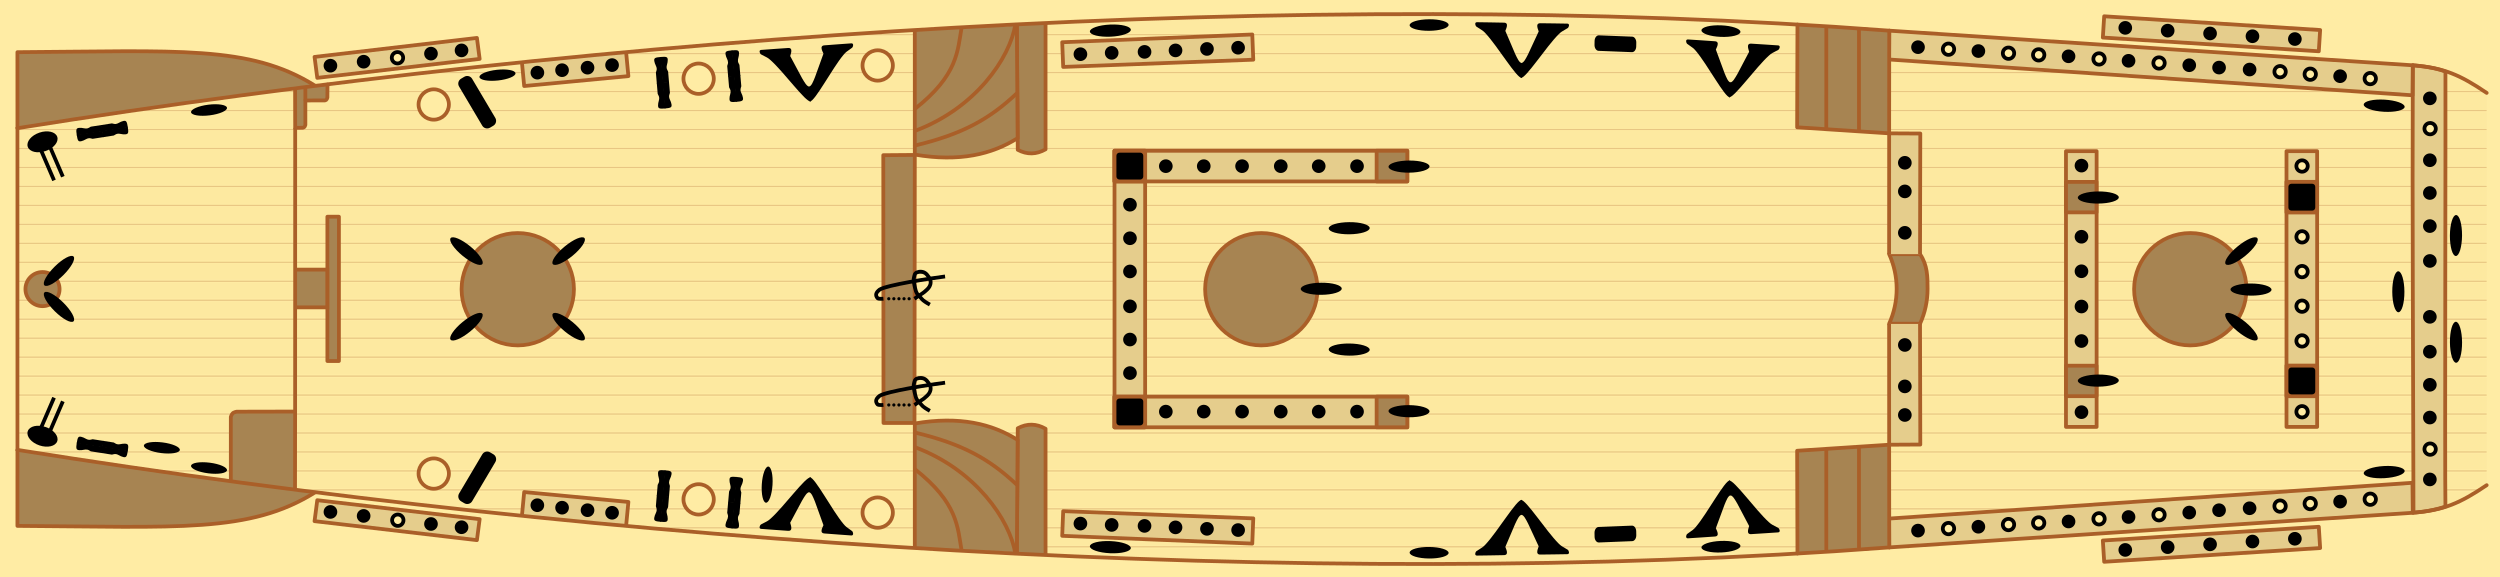
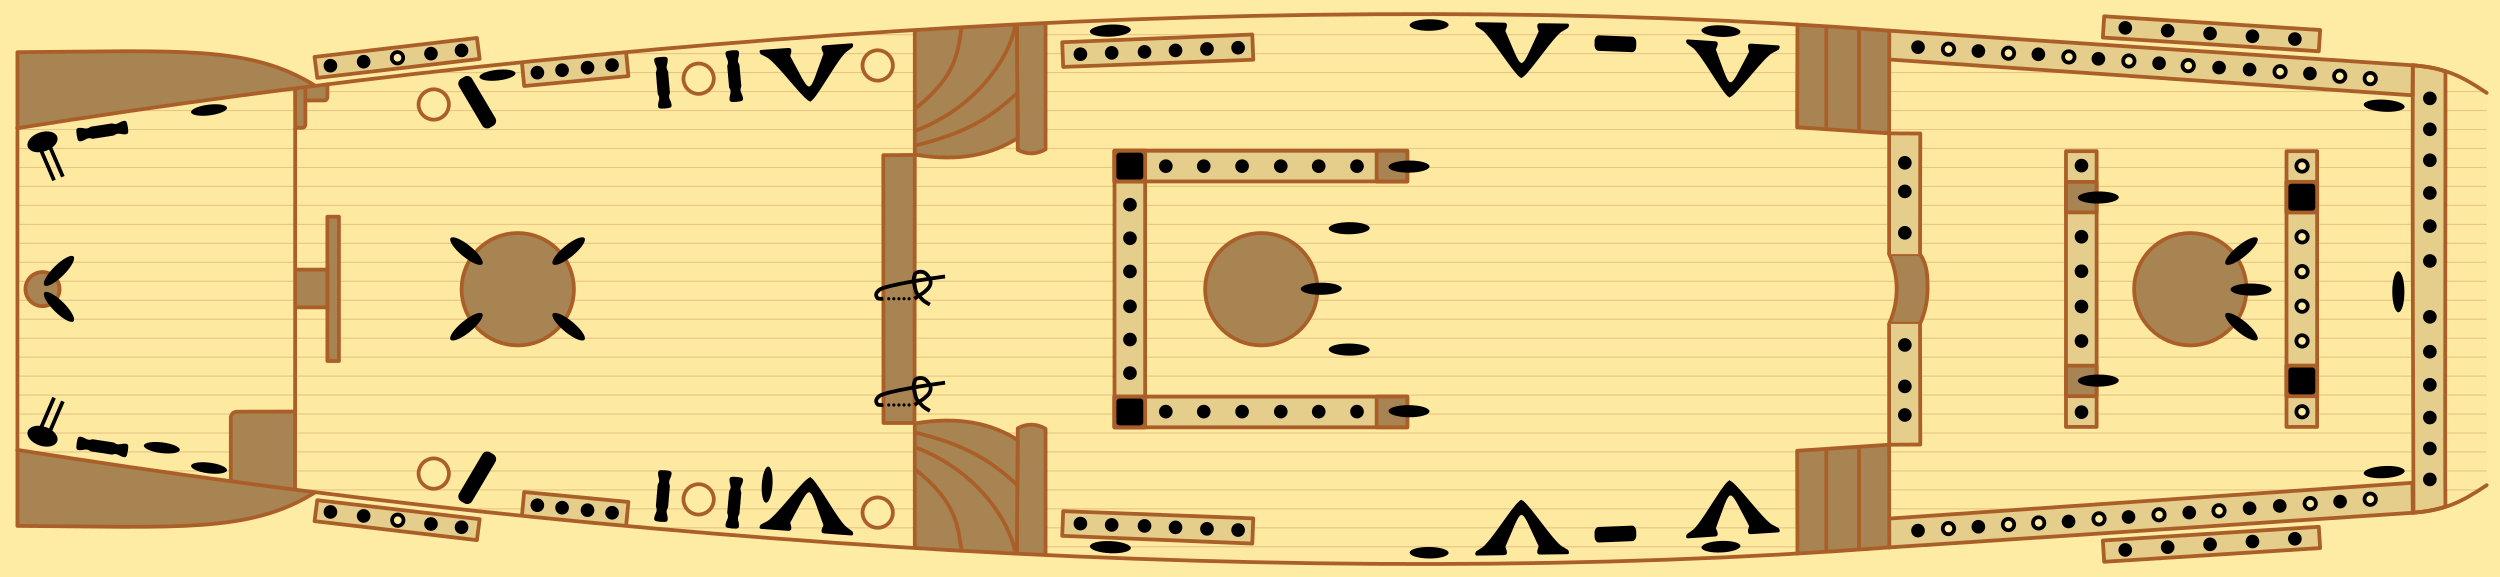
<svg xmlns="http://www.w3.org/2000/svg" xmlns:ns2="https://github.com/jolaf/rigging" xmlns:xlink="http://www.w3.org/1999/xlink" version="1.1" viewBox="1 -24 659 152">
  <style>/* */
    #background, #pinhole, #pipe {
      fill: #ffeca4;
    }
+ 
    #drawing, #wood g {
      color: #aa5f28;
    }
+ 
    #wood g {
      opacity: 0.3;
    }
+ 
    .solid {
      fill: #a78452;
    }
+ 
    .rail {
      fill: #e5cd8c;
    }
    /* */</style>
  <defs>
    <pattern id="wood" width="5" height="5" patternUnits="userSpaceOnUse" viewBox="0,0,100,100">
      <g fill="currentColor">
        <rect width="100" height="5" />
        <rect y="5" width="100" height="95" opacity=".1" />
      </g>
    </pattern>
    <rect id="deckMask" x="277.27" y="-.809" width="220.71" height="146.64" fill="currentColor" />
    <g id="mastMask" stroke="currentColor">
      <path d="m425.11 59.525 26.5 26.5z" />
      <path d="m451.61 59.525-26.5 26.5z" />
    </g>
    <circle id="pipe" cx="160.87" cy="398.09" r="4" fill="#ffeca4" stroke="currentColor" />
    <circle id="pin" class="aura" transform="rotate(-8.2973)" cx="567.54" cy="28.152" r="1.8" fill="currentColor" />
    <circle id="pinhole" transform="rotate(-8.2973)" cx="607.21" cy="138.78" r="1.5" fill="#ffeca4" stroke="currentColor" />
    <ellipse id="cleat" class="aura" transform="rotate(89.51)" cx="3.721" cy="-575.37" rx="1.6" ry="5.4" fill="currentColor" />
    <rect id="lcleat" class="aura" x="396.5" y="72.319" width="4" height="15" ry="1.5" fill="currentColor" />
    <g id="xcleat" class="aura" fill="currentColor">
      <path id="quarterXcleat" class="aura" d="m42.185 13.735s-0.026-2.038-2e-3 -2.905c0.159-0.415 0.29-0.647 0.302-0.946 0.032-0.761-0.407-1.191-0.467-2.117-0.053-0.814 0.29-0.934 1.872-0.926v6.893z" />
      <use transform="matrix(-1,0,0,1,87.6,0)" xlink:href="#quarterXcleat" />
      <use transform="matrix(1,0,0,-1,0,27.3)" xlink:href="#quarterXcleat" />
      <use transform="rotate(180,43.8,13.65)" xlink:href="#quarterXcleat" />
    </g>
    <g id="kevel" class="aura" fill="currentColor">
      <path id="halfKevel" d="m426.56 44.452c0.605 1.201 1.081 2.305 1.819 2.399v3.896c-1.297 0.164-6.502-8.282-9.737-11.618-0.74-0.763-0.818-0.717-2.433-1.725-0.222-0.138-0.607-1.137 0.142-1.153 2.121-0.047 4.926 0.037 7.099 0.007 1.56-0.021 0.44 1.911 0.425 2.168" />
      <use transform="matrix(-1,0,0,1,856.54,0)" xlink:href="#halfKevel" />
    </g>
    <rect id="fist" class="aura" x="287.16" y="40.706" width="7.08" height="7.08" rx=".8" ry=".8" fill="currentColor" />
    <g id="tackle" class="aura" fill="currentColor">
      <path id="halfTackle" d="m633.92 129.82 0.918 0.396-3.977 9.219-0.918-0.396z" />
      <use transform="translate(-2.3281 -.96875)" xlink:href="#halfTackle" />
      <ellipse transform="matrix(-.94693 -.32143 -.32143 .94693 0 0)" cx="-640.38" cy="-70.366" rx="4.104" ry="2.557" />
    </g>
    <g id="knot" class="aura" fill="currentColor">
      <g fill-opacity="0">
        <rect x="662.21" y="352.48" width="11.369" height="3.748" />
        <rect x="670.88" y="349.13" width="3.123" height="7.121" />
        <rect x="673.19" y="349.88" width="1.812" height="6.996" />
      </g>
      <path d="m678.69 349.36c-2.013 0.246-5.878 0.818-9.482 1.478-1.802 0.33-3.537 0.682-4.945 1.029-1.408 0.347-2.446 0.644-3.053 1.043l-0.018 0.012-0.016 0.014c-0.479 0.375-0.88 0.793-1.043 1.336-0.163 0.543 0.01 1.177 0.482 1.674l0.031 0.033 0.035 0.025c0.22 0.163 0.398 0.178 0.588 0.205 0.19 0.027 0.386 0.035 0.57 0.037 0.368 5e-3 0.691-0.019 0.691-0.019l-0.076-0.998s-0.288 0.022-0.604 0.018c-0.158-2e-3 -0.32-0.01-0.441-0.027-0.081-0.011-0.077-0.012-0.09-0.014-0.241-0.274-0.291-0.445-0.23-0.646 0.064-0.214 0.307-0.516 0.688-0.818 0.306-0.197 1.359-0.564 2.725-0.9 1.375-0.339 3.095-0.689 4.885-1.018 3.58-0.656 7.443-1.228 9.424-1.471z" />
      <path d="m672.42 348.1c-0.465-0.022-0.923 0.066-1.311 0.229-0.408 0.171-0.686 0.499-0.809 0.811-0.122 0.312-0.151 0.585-0.234 0.865-0.144 0.483-0.088 1.007-0.01 1.543 0.078 0.536 0.2 1.065 0.285 1.428 0.17 0.724 0.285 1.148 0.66 1.758 0.024 0.038 0.07 0.067 0.096 0.105-0.209 0.132-0.688 0.469-0.688 0.469l0.521 0.854s0.573-0.406 0.85-0.58c0.302 0.324 0.563 0.688 0.873 0.947 0.652 0.547 1.848 1.191 1.848 1.191l0.482-0.877s-1.221-0.689-1.688-1.08c-0.256-0.214-0.442-0.485-0.691-0.746 0.434-0.293 0.655-0.394 0.979-0.668 0.496-0.421 1.126-0.912 1.475-1.568 0.289-0.544 0.46-1.089 0.369-1.754-0.061-0.444-0.291-0.879-0.586-1.33-0.295-0.451-0.648-0.883-1.068-1.164-0.415-0.278-0.888-0.41-1.353-0.432zm-0.924 1.15c0.448-0.188 1.275-0.186 1.721 0.111 0.218 0.146 0.544 0.506 0.789 0.881 0.245 0.374 0.415 0.798 0.432 0.918 0.063 0.463-0.011 0.678-0.262 1.15-0.191 0.359-0.738 0.847-1.24 1.273-0.288 0.245-0.563 0.39-1.016 0.693-0.014-0.022-0.051-0.047-0.064-0.068-0.323-0.525-0.37-0.744-0.539-1.463-0.084-0.359-0.2-0.864-0.27-1.344-0.07-0.48-0.071-0.953-0.023-1.113 0.108-0.363 0.153-0.643 0.209-0.785 0.056-0.142 0.06-0.168 0.264-0.254z" />
      <circle id="knotDot" cx="663.91" cy="355.73" r=".426" />
      <use transform="translate(1.34)" xlink:href="#knotDot" />
      <use transform="translate(2.68)" xlink:href="#knotDot" />
      <use transform="translate(4.02)" xlink:href="#knotDot" />
      <use transform="translate(5.36)" xlink:href="#knotDot" />
    </g>
  </defs>
  <g id="background" fill="#ffeca4">
    <rect x="-20" y="-140" width="720" height="370" />
  </g>
  <g id="drawing" color="#aa5f28" fill="none" stroke="currentColor">
    <path d="m656.48 0.485c-6.981-4.721-11.28-6.631-19.468-7.271l-138.01-9.13c-153.64-11.654-338.82 0.984-493.41 25.704v84.791c154.59 24.719 339.77 37.357 493.41 25.703l138.01-9.13c8.188-0.64 12.488-2.55 19.468-7.271" fill="url(#wood)" stroke="none" />
    <path class="rail" d="m645.62-5.151c-3.61-1.336-8.604-1.635-8.604-1.635-0.16 38.87 0.115 82.335 0.176 117.9 0 0 3.932-0.108 8.424-1.564-0.182-8.555 0.077-111.18 4e-3 -114.71h-2.6e-4" stroke-linejoin="round" />
    <rect class="rail" x="603.72" y="15.852" width="8.08" height="72.673" stroke-linejoin="round" />
    <circle class="solid" cx="578.36" cy="52.238" r="14.805" />
    <rect class="rail" x="545.59" y="15.852" width="8.08" height="72.673" fill="#e5cd8c" stroke-linejoin="round" />
    <path class="solid" d="m507.13 61.323c1.304-2.876 1.979-5.997 1.979-9.164 1e-5 -3.167-0.013-6.268-1.989-9.164h-8.138c1.304 2.876 1.979 5.997 1.979 9.164 0 3.167-0.675 6.288-1.979 9.164l8.147-3e-5" stroke-linecap="round" stroke-linejoin="round" />
    <circle class="solid " cx="333.48" cy="52.238" r="14.805" />
    <path class="rail" d="m302.86 88.632h-8.075v-72.888h8.075v72.888" fill="#e5cd8c" stroke-linejoin="round" />
    <path class="solid" d="m242.14 16.839-8.306 0.069c-4e-3 16.806 0.062 53.776 0.058 70.582h8.168c4e-3 -16.806 0.076-53.845 0.08-70.651v-5e-5" stroke-linejoin="round" />
    <circle class="solid" cx="137.48" cy="52.238" r="14.805" />
    <rect class="solid" x="87.298" y="33.13" width="3.041" height="38.031" stroke-linejoin="round" />
    <path class="solid" d="m78.789 47.072h8.482v9.949h-8.482" fill="#a78452" />
    <path class="solid" d="m87.327-1.708-0.031 3.419c-0.175 0.713-0.438 0.672-0.685 0.766l-5.121 0.009 0.005 6.425c-0.175 0.713-0.438 0.672-0.685 0.766l-1.999 0.035-0.023-10.387" stroke-linecap="round" stroke-linejoin="round" />
    <path d="m81.491 2.486v-3.563" stroke-linejoin="round" />
    <path d="m78.795 84.486 0.017-74.774" />
    <path class="solid" d="m61.845 102.71v-16.814c0.389-1.278 0.973-1.205 1.523-1.374l15.427-0.037-0.025 20.438" stroke-linecap="round" stroke-linejoin="round" />
    <circle class="solid" cx="12.204" cy="52.207" r="4.495" />
    <path d="m5.599 9.788v84.804" stroke-linecap="round" stroke-width=".991" />
    <g id="portDrawing">
      <path class="rail" d="m499-15.916 138.01 9.13-0.082 7.903-137.97-9.434 0.044-7.599" stroke-linejoin="round" />
      <rect class="rail" transform="matrix(.99798 .063452 -.063107 .99801 -36.919 -388.23)" x="614.66" y="330.18" width="57.042" height="5.615" fill-rule="evenodd" stroke-linecap="round" stroke-linejoin="round" stroke-miterlimit="0" stroke-width="1.002" />
      <rect x="603.72" y="23.93" width="8.08" height="8.08" fill="currentColor" stroke-linejoin="round" />
      <rect class="solid" x="545.6" y="23.952" width="8.033" height="8.033" fill="#a78452" stroke-linejoin="round" />
      <path class="rail" d="m498.97 42.996 0.013-31.846 8.207 0.049-0.072 31.797" stroke-linejoin="round" />
      <path class="solid" d="m474.81-17.515-0.083 27.074 24.254 1.59 0.023-27.065" fill-rule="evenodd" stroke-linecap="round" stroke-linejoin="round" />
      <path d="m491.03 11.003v-27.13" />
      <path d="m482.41 10.058 6e-3 -26.716" />
      <rect class="rail" x="294.78" y="15.742" width="77.184" height="8.08" fill="#e5cd8c" stroke-linejoin="round" />
      <rect class="solid" x="363.88" y="15.74" width="8.08" height="8.08" fill="#a78452" stroke-linejoin="round" />
      <rect x="294.79" y="15.74" width="8.08" height="8.08" fill="currentColor" stroke-linejoin="round" />
      <path class="rail" d="m281-12.863 50.101-2.045s0.262 6.643 0.262 6.643l-50.107 1.907s-0.256-6.505-0.256-6.505" stroke-linecap="round" stroke-linejoin="round" />
      <g stroke-linejoin="round">
        <path class="solid" d="m269.03-17.595s0.253 33.082 0.253 33.082c2.441 1.306 4.882 1.261 7.324-0.126v-33.335" />
        <path class="solid" d="m242.14-15.905v32.655c11.722 2.006 20.363-0.062 27.109-4.348l-0.214-29.641" />
        <path d="m242.15 14.372c12.578-3.001 19.671-7.006 26.788-13.682" stroke-linecap="round" />
        <path d="m242.14 10.516c16.006-5.946 25.097-19.221 26.516-28.111" />
        <path d="m242.07 4.779c11.483-8.995 11.331-15.34 12.443-21.742" />
      </g>
      <use x="71.491" y="-404.834" width="100%" height="100%" xlink:href="#pipe" />
      <use x="24.287" y="-401.346" width="100%" height="100%" xlink:href="#pipe" />
      <use x="-45.537" y="-394.546" width="100%" height="100%" xlink:href="#pipe" />
      <path class="rail" d="m166.06-10.062s0.583 6.126 0.583 6.126l-27.469 2.614s-0.583-6.126-0.583-6.126" stroke-linejoin="round" />
      <rect class="rail" transform="matrix(.99324 -.11605 .1289 .99166 0 0)" x="84.382" y=".8" width="43.093" height="5.574" ry="0" stroke-linejoin="round" stroke-width="1" />
      <path class="solid" d="m5.599 9.788-0.007-20.032c42.219-0.257 61.235-1.949 78.382 8.79" fill-rule="evenodd" stroke-linejoin="round" />
      <path d="m5.599 9.788c154.59-24.72 339.77-37.357 493.41-25.704m138.01 9.13c8.188 0.64 12.488 2.55 19.468 7.271" stroke-linecap="round" />
    </g>
    <use id="starboardDrawing" transform="matrix(1 0 0 -1 0 104.38)" width="100%" height="100%" xlink:href="#portDrawing" />
  </g>
  <g display="none">
    <g id="deckMasks">
      <use class="deckMask" transform="matrix(.71785 0 0 1 299.43 -20.6)" width="100%" height="100%" color="#ffffff" ns2:deck="fore" xlink:href="#deckMask" />
      <use class="deckMask" transform="matrix(1.0033 0 0 1 -1.1 -20.6)" width="100%" height="100%" color="#ffffff" ns2:deck="main" xlink:href="#deckMask" />
      <use class="deckMask" transform="matrix(1.2311 0 0 1 -335.88 -20.6)" width="100%" height="100%" color="#ffffff" ns2:deck="stern" xlink:href="#deckMask" />
    </g>
  </g>
  <g display="none">
    <g id="mastMasks" color="#ff0000">
      <use class="mastMask" x="140" y="-20.6" width="100%" height="100%" ns2:mast="fore" xlink:href="#mastMask" />
      <use class="mastMask" x="-104.89" y="-20.6" width="100%" height="100%" ns2:mast="main" xlink:href="#mastMask" />
      <use class="mastMask" x="-300.966" y="-20.6" width="100%" height="100%" ns2:mast="mizzen" xlink:href="#mastMask" />
    </g>
  </g>
  <g id="points">
-     <g ns2:deck="fore" ns2:rail="behindFront" ns2:side="port">
-       <use transform="rotate(-89.1 631.84 -18.644)" width="100%" height="100%" xlink:href="#cleat" />
-     </g>
-     <g ns2:deck="fore" ns2:rail="behindFront" ns2:side="starboard">
-       <use transform="matrix(.015714 .99988 .99988 -.015714 640.56 -509.11)" width="100%" height="100%" xlink:href="#cleat" />
-     </g>
    <g ns2:deck="fore" ns2:isAcross="true" ns2:rail="frontRail" ns2:side="port">
      <use transform="translate(75.849 98.833)" width="100%" height="100%" xlink:href="#pin" />
      <use transform="translate(75.849 89.64)" width="100%" height="100%" xlink:href="#pin" />
      <use transform="translate(75.849 80.915)" width="100%" height="100%" xlink:href="#pin" />
      <use transform="translate(75.849 72.283)" width="100%" height="100%" xlink:href="#pin" />
-       <use transform="translate(20.7 -39.787)" width="100%" height="100%" xlink:href="#pinhole" />
+       <use transform="translate(75.849 64.127)" width="100%" height="100%" xlink:href="#pin" />
      <use transform="translate(75.849 55.97)" width="100%" height="100%" xlink:href="#pin" />
    </g>
    <g ns2:deck="fore" ns2:isAcross="true" ns2:rail="frontRail" ns2:side="starboard">
      <use transform="matrix(1 0 0 -1 75.849 5.4729)" width="100%" height="100%" xlink:href="#pin" />
      <use transform="matrix(1 0 0 -1 75.849 14.666)" width="100%" height="100%" xlink:href="#pin" />
      <use transform="matrix(1 0 0 -1 75.849 23.391)" width="100%" height="100%" xlink:href="#pin" />
      <use transform="matrix(1 0 0 -1 75.849 32.023)" width="100%" height="100%" xlink:href="#pin" />
-       <use transform="matrix(1 0 0 -1 20.7 144.09)" width="100%" height="100%" xlink:href="#pinhole" />
+       <use transform="matrix(1 0 0 -1 75.849 40.179)" width="100%" height="100%" xlink:href="#pin" />
      <use transform="matrix(1 0 0 -1 75.849 48.335)" width="100%" height="100%" xlink:href="#pin" />
    </g>
    <g ns2:deck="fore" ns2:rail="onDeckFront" ns2:side="port">
      <use transform="rotate(3.7858 525.83 819.64)" width="100%" height="100%" xlink:href="#cleat" />
    </g>
    <g ns2:deck="fore" ns2:rail="onDeckFront" ns2:side="center">
      <use transform="rotate(90.241 577.35 54.645)" width="100%" height="100%" xlink:href="#cleat" />
    </g>
    <g ns2:deck="fore" ns2:rail="onDeckFront" ns2:side="starboard">
      <use transform="matrix(.99782 -.066026 -.066026 -.99782 55.265 137.24)" width="100%" height="100%" xlink:href="#cleat" />
    </g>
    <g ns2:deck="fore" ns2:rail="sideRail" ns2:side="port">
      <use transform="rotate(3.8685 -92.77 -907.37)" width="100%" height="100%" xlink:href="#pin" />
      <use transform="rotate(3.8685 1466.9 -1553.8)" width="100%" height="100%" xlink:href="#pinhole" />
      <use transform="rotate(3.8685 -99.963 -671.32)" width="100%" height="100%" xlink:href="#pin" />
      <use transform="rotate(3.8685 1459.2 -1319.1)" width="100%" height="100%" xlink:href="#pinhole" />
-       <use transform="rotate(3.8685 1456.7 -1201.1)" width="100%" height="100%" xlink:href="#pinhole" />
-       <use transform="rotate(3.8685 -108.57 -318.72)" width="100%" height="100%" xlink:href="#pin" />
-       <use transform="rotate(3.8685 1448.7 -965.03)" width="100%" height="100%" xlink:href="#pinhole" />
-       <use transform="rotate(3.8685 -118.21 -83.962)" width="100%" height="100%" xlink:href="#pin" />
-       <use transform="rotate(3.8685 1440.8 -730.36)" width="100%" height="100%" xlink:href="#pinhole" />
-       <use transform="rotate(3.8685 -127.54 153.53)" width="100%" height="100%" xlink:href="#pin" />
+       <use transform="rotate(3.8685 -104.7 -436.77)" width="100%" height="100%" xlink:href="#pin" />
+       <use transform="rotate(3.8685 1452.6 -1083.1)" width="100%" height="100%" xlink:href="#pinhole" />
+       <use transform="rotate(3.8685 -114.34 -202)" width="100%" height="100%" xlink:href="#pin" />
+       <use transform="rotate(3.8685 1444.7 -848.4)" width="100%" height="100%" xlink:href="#pinhole" />
+       <use transform="rotate(3.8685 -123.67 35.486)" width="100%" height="100%" xlink:href="#pin" />
+       <use transform="rotate(3.8685 1434.5 -616.08)" width="100%" height="100%" xlink:href="#pinhole" />
      <use transform="rotate(3.8685 -132.74 270.21)" width="100%" height="100%" xlink:href="#pin" />
      <use transform="rotate(3.8685 -136.38 389.63)" width="100%" height="100%" xlink:href="#pin" />
      <use transform="rotate(3.8685 1422.8 -256.77)" width="100%" height="100%" xlink:href="#pinhole" />
-       <use transform="rotate(3.8685 1417 -138.78)" width="100%" height="100%" xlink:href="#pinhole" />
-       <use transform="rotate(3.8685 -150.43 743.75)" width="100%" height="100%" xlink:href="#pin" />
+       <use transform="rotate(3.8685 -143.94 625.62)" width="100%" height="100%" xlink:href="#pin" />
+       <use transform="rotate(3.8685 1413.1 -23.353)" width="100%" height="100%" xlink:href="#pinhole" />
      <use transform="rotate(3.8685 1407.8 96.012)" width="100%" height="100%" xlink:href="#pinhole" />
    </g>
    <g ns2:deck="fore" ns2:rail="sideRail" ns2:side="starboard">
      <use transform="matrix(.99772 -.067466 -.067466 -.99772 -61.428 100.11)" width="100%" height="100%" xlink:href="#pin" />
      <use transform="matrix(.99772 -.067466 -.067466 -.99772 -101.49 206.81)" width="100%" height="100%" xlink:href="#pinhole" />
      <use transform="matrix(.99772 -.067466 -.067466 -.99772 -45.519 99.09)" width="100%" height="100%" xlink:href="#pin" />
      <use transform="matrix(.99772 -.067466 -.067466 -.99772 -85.673 205.75)" width="100%" height="100%" xlink:href="#pinhole" />
      <use transform="matrix(.99772 -.067466 -.067466 -.99772 -77.719 205.32)" width="100%" height="100%" xlink:href="#pinhole" />
      <use transform="matrix(.99772 -.067466 -.067466 -.99772 -21.75 97.707)" width="100%" height="100%" xlink:href="#pin" />
      <use transform="matrix(.99772 -.067466 -.067466 -.99772 -61.808 204.24)" width="100%" height="100%" xlink:href="#pinhole" />
      <use transform="matrix(.99772 -.067466 -.067466 -.99772 -5.9338 96.522)" width="100%" height="100%" xlink:href="#pin" />
      <use transform="matrix(.99772 -.067466 -.067466 -.99772 -45.994 203.17)" width="100%" height="100%" xlink:href="#pinhole" />
      <use transform="matrix(.99772 -.067466 -.067466 -.99772 10.067 95.352)" width="100%" height="100%" xlink:href="#pin" />
-       <use transform="matrix(.99772 -.067466 -.067466 -.99772 17.927 94.735)" width="100%" height="100%" xlink:href="#pin" />
+       <use transform="matrix(.99772 -.067466 -.067466 -.99772 -30.18 202.11)" width="100%" height="100%" xlink:href="#pinhole" />
      <use transform="matrix(.99772 -.067466 -.067466 -.99772 25.976 94.217)" width="100%" height="100%" xlink:href="#pin" />
-       <use transform="matrix(.99772 -.067466 -.067466 -.99772 -14.083 200.88)" width="100%" height="100%" xlink:href="#pinhole" />
+       <use transform="matrix(.99772 -.067466 -.067466 -.99772 33.927 93.598)" width="100%" height="100%" xlink:href="#pin" />
      <use transform="matrix(.99772 -.067466 -.067466 -.99772 -6.136 200.22)" width="100%" height="100%" xlink:href="#pinhole" />
      <use transform="matrix(.99772 -.067466 -.067466 -.99772 49.835 92.463)" width="100%" height="100%" xlink:href="#pin" />
      <use transform="matrix(.99772 -.067466 -.067466 -.99772 9.6834 199.07)" width="100%" height="100%" xlink:href="#pinhole" />
    </g>
    <g ns2:deck="fore" ns2:rail="shroudsRail" ns2:side="port">
      <use transform="rotate(3.7695 -4.6641 -102.8)" width="100%" height="100%" xlink:href="#pin" />
      <use transform="rotate(3.7695 -10.267 67.386)" width="100%" height="100%" xlink:href="#pin" />
      <use transform="rotate(3.7695 -15.87 237.57)" width="100%" height="100%" xlink:href="#pin" />
      <use transform="rotate(3.7695 -21.472 407.74)" width="100%" height="100%" xlink:href="#pin" />
      <use transform="rotate(3.7695 -27.075 577.92)" width="100%" height="100%" xlink:href="#pin" />
    </g>
    <g ns2:deck="fore" ns2:rail="shroudsRail" ns2:side="starboard">
      <use transform="matrix(.99784 -.065742 -.065742 -.99784 -6.7682 104.22)" width="100%" height="100%" xlink:href="#pin" />
      <use transform="matrix(.99784 -.065742 -.065742 -.99784 4.4079 103.49)" width="100%" height="100%" xlink:href="#pin" />
      <use transform="matrix(.99784 -.065742 -.065742 -.99784 15.584 102.75)" width="100%" height="100%" xlink:href="#pin" />
      <use transform="matrix(.99784 -.065742 -.065742 -.99784 26.759 102.01)" width="100%" height="100%" xlink:href="#pin" />
      <use transform="matrix(.99784 -.065742 -.065742 -.99784 37.935 101.28)" width="100%" height="100%" xlink:href="#pin" />
    </g>
    <g ns2:side="port">
      <use transform="translate(-13.061 -2.1063)" width="100%" height="100%" xlink:href="#pinhole" />
      <use transform="translate(-13.061 -11.266)" width="100%" height="100%" xlink:href="#pinhole" />
      <use transform="translate(-13.061 -29.938)" width="100%" height="100%" xlink:href="#pinhole" />
    </g>
    <g ns2:side="starboard">
      <use transform="matrix(1 0 0 -1 -13.061 106.41)" width="100%" height="100%" xlink:href="#pinhole" />
      <use transform="matrix(1 0 0 -1 -13.061 115.57)" width="100%" height="100%" xlink:href="#pinhole" />
      <use transform="matrix(1 0 0 -1 -13.061 134.24)" width="100%" height="100%" xlink:href="#pinhole" />
    </g>
    <g ns2:deck="fore" ns2:rail="frontFists" ns2:side="port">
      <use transform="translate(317.06 -16.269)" width="100%" height="100%" xlink:href="#fist" />
    </g>
    <g ns2:deck="fore" ns2:rail="frontFists" ns2:side="starboard">
      <use transform="translate(317.06 32.169)" width="100%" height="100%" xlink:href="#fist" />
    </g>
    <g ns2:deck="fore" ns2:rail="atMastFront" ns2:side="port">
      <use transform="matrix(.76693 -.64173 -.64173 -.76693 149.81 410.51)" width="100%" height="100%" xlink:href="#cleat" />
    </g>
    <g ns2:deck="fore" ns2:rail="atMastFront" ns2:side="center">
      <use transform="rotate(.87139 -2934.8 1274)" width="100%" height="100%" xlink:href="#cleat" />
    </g>
    <g ns2:deck="fore" ns2:rail="atMastFront" ns2:side="starboard">
      <use transform="rotate(39.921 496.45 53.135)" width="100%" height="100%" xlink:href="#cleat" />
    </g>
    <g ns2:deck="fore" ns2:isAcross="true" ns2:rail="behindMastRail" ns2:side="port">
      <use transform="translate(-15.985 101.55)" width="100%" height="100%" xlink:href="#pin" />
      <use transform="translate(-15.985 92.452)" width="100%" height="100%" xlink:href="#pin" />
      <use transform="translate(-15.985 73.703)" width="100%" height="100%" xlink:href="#pin" />
    </g>
    <g ns2:deck="fore" ns2:isAcross="true" ns2:rail="behindMastRail" ns2:side="starboard">
      <use transform="matrix(1 0 0 -1 -15.985 2.7541)" width="100%" height="100%" xlink:href="#pin" />
      <use transform="matrix(1 0 0 -1 -15.985 11.854)" width="100%" height="100%" xlink:href="#pin" />
      <use transform="matrix(1 0 0 -1 -15.985 30.603)" width="100%" height="100%" xlink:href="#pin" />
    </g>
    <g ns2:deck="fore" ns2:rail="backPillars" ns2:side="port">
      <use transform="rotate(.038274 -43239 -31826)" width="100%" height="100%" xlink:href="#cleat" />
    </g>
    <g ns2:deck="fore" ns2:rail="backPillars" ns2:side="starboard">
      <use transform="rotate(.038274 -115492 -31800)" width="100%" height="100%" xlink:href="#cleat" />
    </g>
    <g ns2:deck="fore" ns2:isAcross="true" ns2:rail="backRail" ns2:side="port">
      <use transform="translate(-62.546 91.416)" width="100%" height="100%" xlink:href="#pin" />
      <use transform="translate(-62.546 80.498)" width="100%" height="100%" xlink:href="#pin" />
      <use transform="translate(-62.546 72.958)" width="100%" height="100%" xlink:href="#pin" />
    </g>
    <g ns2:deck="fore" ns2:isAcross="true" ns2:rail="backRail" ns2:side="starboard">
      <use transform="matrix(1 0 0 -1 -62.546 12.889)" width="100%" height="100%" xlink:href="#pin" />
      <use transform="matrix(1 0 0 -1 -62.546 23.808)" width="100%" height="100%" xlink:href="#pin" />
      <use transform="matrix(1 0 0 -1 -62.546 31.348)" width="100%" height="100%" xlink:href="#pin" />
    </g>
    <g ns2:deck="main" ns2:rail="bulwark" ns2:side="port">
      <use transform="matrix(.95074 0 0 .95074 -169.32 -16.259)" width="100%" height="100%" xlink:href="#cleat" />
      <use transform="rotate(.89998 3866.4 -1648)" width="100%" height="100%" xlink:href="#kevel" />
      <use transform="matrix(-.01972 1.022 -.73281 -.029126 493.17 -417.41)" width="100%" height="100%" xlink:href="#lcleat" />
      <use transform="matrix(.95039 .048001 -.048001 .95039 -92.251 -42.279)" width="100%" height="100%" xlink:href="#cleat" />
      <use transform="rotate(3.7685 1188.8 460.96)" width="100%" height="100%" xlink:href="#kevel" />
    </g>
    <g ns2:deck="main" ns2:rail="bulwark" ns2:side="starboard">
      <use transform="matrix(.95074 0 0 -.95074 -169.32 120.56)" width="100%" height="100%" xlink:href="#cleat" />
      <use transform="matrix(.99988 -.015707 -.015707 -.99988 -25.413 165.24)" width="100%" height="100%" xlink:href="#kevel" />
      <use transform="matrix(-.01972 -1.022 -.73281 .029126 493.17 521.72)" width="100%" height="100%" xlink:href="#lcleat" />
      <use transform="matrix(.95039 -.048001 -.048001 -.95039 -92.251 146.59)" width="100%" height="100%" xlink:href="#cleat" />
      <use transform="matrix(.99784 -.065725 -.065725 -.99784 32.866 181.44)" width="100%" height="100%" xlink:href="#kevel" />
    </g>
    <g ns2:deck="main" ns2:rail="frontPillars" ns2:side="port">
      <use transform="translate(-202.96 21.115)" width="100%" height="100%" xlink:href="#cleat" />
    </g>
    <g ns2:deck="main" ns2:rail="frontPillars" ns2:side="starboard">
      <use transform="matrix(1 0 0 -1 -202.96 83.191)" width="100%" height="100%" xlink:href="#cleat" />
    </g>
    <g ns2:deck="main" ns2:rail="onDeckFront" ns2:side="port">
      <use transform="translate(-218.73 37.358)" width="100%" height="100%" xlink:href="#cleat" />
    </g>
    <g ns2:deck="main" ns2:rail="onDeckFront" ns2:side="starboard">
      <use transform="matrix(1 0 0 -1 -218.73 66.948)" width="100%" height="100%" xlink:href="#cleat" />
    </g>
    <g ns2:deck="main" ns2:rail="atMastFront" ns2:side="center">
      <use transform="rotate(180 462.33 25.459)" width="100%" height="100%" xlink:href="#cleat" />
    </g>
    <g ns2:deck="main" ns2:rail="sideMastRail" ns2:side="port">
      <use transform="translate(-257.35 73.846)" width="100%" height="100%" xlink:href="#pin" />
      <use transform="translate(-247.35 73.846)" width="100%" height="100%" xlink:href="#pin" />
      <use transform="translate(-237.25 73.846)" width="100%" height="100%" xlink:href="#pin" />
      <use transform="translate(-227.05 73.846)" width="100%" height="100%" xlink:href="#pin" />
      <use transform="translate(-217.05 73.846)" width="100%" height="100%" xlink:href="#pin" />
      <use transform="translate(-206.95 73.846)" width="100%" height="100%" xlink:href="#pin" />
    </g>
    <g ns2:deck="main" ns2:rail="sideMastRail" ns2:side="starboard">
      <use transform="matrix(1 0 0 -1 -257.35 30.46)" width="100%" height="100%" xlink:href="#pin" />
      <use transform="matrix(1 0 0 -1 -247.35 30.46)" width="100%" height="100%" xlink:href="#pin" />
      <use transform="matrix(1 0 0 -1 -237.25 30.46)" width="100%" height="100%" xlink:href="#pin" />
      <use transform="matrix(1 0 0 -1 -227.05 30.46)" width="100%" height="100%" xlink:href="#pin" />
      <use transform="matrix(1 0 0 -1 -217.05 30.46)" width="100%" height="100%" xlink:href="#pin" />
      <use transform="matrix(1 0 0 -1 -206.95 30.46)" width="100%" height="100%" xlink:href="#pin" />
    </g>
    <g ns2:deck="main" ns2:rail="backFists" ns2:side="port">
      <use transform="translate(8.1233 -24.464)" width="100%" height="100%" xlink:href="#fist" />
    </g>
    <g ns2:deck="main" ns2:rail="backFists" ns2:side="starboard">
      <use transform="matrix(1 0 0 -1 8.1233 128.84)" width="100%" height="100%" xlink:href="#fist" />
    </g>
    <g ns2:deck="main" ns2:isAcross="true" ns2:rail="behindMastRail" ns2:side="port">
      <use transform="translate(-266.8 101.6)" width="100%" height="100%" xlink:href="#pin" />
      <use transform="translate(-266.8 92.847)" width="100%" height="100%" xlink:href="#pin" />
      <use transform="translate(-266.8 84.008)" width="100%" height="100%" xlink:href="#pin" />
    </g>
    <g ns2:deck="main" ns2:isAcross="true" ns2:rail="behindMastRail" ns2:side="starboard">
      <use transform="matrix(1 0 0 -1 -266.8 2.7081)" width="100%" height="100%" xlink:href="#pin" />
      <use transform="matrix(1 0 0 -1 -266.8 11.459)" width="100%" height="100%" xlink:href="#pin" />
      <use transform="matrix(1 0 0 -1 -266.8 20.298)" width="100%" height="100%" xlink:href="#pin" />
    </g>
    <g ns2:deck="main" ns2:rail="sideRail" ns2:side="port">
      <use transform="rotate(-2.2774 1540.9 7008.1)" width="100%" height="100%" xlink:href="#pin" />
      <use transform="rotate(-2.2774 1536.1 6800.6)" width="100%" height="100%" xlink:href="#pin" />
      <use transform="rotate(-2.2774 1533.9 6582.6)" width="100%" height="100%" xlink:href="#pin" />
      <use transform="rotate(-2.2774 1528.2 6377)" width="100%" height="100%" xlink:href="#pin" />
      <use transform="rotate(-2.2774 1522.7 6168.3)" width="100%" height="100%" xlink:href="#pin" />
      <use transform="rotate(-2.2774 1518.7 5961.7)" width="100%" height="100%" xlink:href="#pin" />
    </g>
    <g ns2:deck="main" ns2:rail="sideRail" ns2:side="starboard">
      <use transform="matrix(.99921 .039738 .039738 -.99921 -277.27 37.537)" width="100%" height="100%" xlink:href="#pin" />
      <use transform="matrix(.99921 .039738 .039738 -.99921 -269.03 37.891)" width="100%" height="100%" xlink:href="#pin" />
      <use transform="matrix(.99921 .039738 .039738 -.99921 -260.37 38.148)" width="100%" height="100%" xlink:href="#pin" />
      <use transform="matrix(.99921 .039738 .039738 -.99921 -252.2 38.537)" width="100%" height="100%" xlink:href="#pin" />
      <use transform="matrix(.99921 .039738 .039738 -.99921 -243.91 38.922)" width="100%" height="100%" xlink:href="#pin" />
      <use transform="matrix(.99921 .039738 .039738 -.99921 -235.7 39.243)" width="100%" height="100%" xlink:href="#pin" />
    </g>
    <g ns2:deck="main" ns2:rail="aboveRail" ns2:side="port">
      <use transform="rotate(-2.0865 30.155 7725.9)" width="100%" height="100%" xlink:href="#cleat" />
    </g>
    <g ns2:deck="main" ns2:rail="aboveRail" ns2:side="starboard">
      <use transform="matrix(.99934 .036409 .036409 -.99934 -281.27 98.086)" width="100%" height="100%" xlink:href="#cleat" />
    </g>
    <g ns2:deck="stern" ns2:rail="bulwark" ns2:side="port">
      <use transform="rotate(-30.64 122.33 537.31)" width="100%" height="100%" xlink:href="#lcleat" />
      <use transform="matrix(.8798 -.086775 .086775 .8798 -373.98 46.791)" width="100%" height="100%" xlink:href="#cleat" />
      <use transform="rotate(-4.8377 -77.797 -1556)" width="100%" height="100%" xlink:href="#xcleat" />
      <use transform="rotate(-5.0377 -80.762 -1708.6)" width="100%" height="100%" xlink:href="#xcleat" />
      <use transform="rotate(-4.1732 -337.25 2959.3)" width="100%" height="100%" xlink:href="#kevel" />
    </g>
    <g ns2:deck="stern" ns2:rail="bulwark" ns2:side="starboard">
      <use transform="matrix(.86039 .50964 .50964 -.86039 -256.75 -32.473)" width="100%" height="100%" xlink:href="#lcleat" />
      <use transform="matrix(.99644 .084334 .084334 -.99644 130.94 116.67)" width="100%" height="100%" xlink:href="#xcleat" />
      <use transform="matrix(.99614 .087812 .087812 -.99614 149.72 118.26)" width="100%" height="100%" xlink:href="#xcleat" />
      <use transform="matrix(.049675 -.88267 -.88267 -.049675 173.58 611.56)" width="100%" height="100%" xlink:href="#cleat" />
      <use transform="matrix(.99735 .072772 .072772 -.99735 -216.25 121.27)" width="100%" height="100%" xlink:href="#kevel" />
    </g>
    <g ns2:deck="stern" ns2:rail="atFront" ns2:side="center">
      <use transform="translate(-428.63 -300.98)" width="100%" height="100%" xlink:href="#knot" />
    </g>
    <g ns2:deck="stern" ns2:rail="aboveLadder" ns2:side="starboard">
      <use transform="translate(-428.63 -272.98)" width="100%" height="100%" xlink:href="#knot" />
    </g>
    <g ns2:deck="stern" ns2:rail="sideRail" ns2:side="port">
      <use transform="rotate(-.99998 3172.8 24207)" width="100%" height="100%" xlink:href="#pin" />
      <use transform="rotate(-.99998 3138.8 23834)" width="100%" height="100%" xlink:href="#pin" />
      <use transform="rotate(-.99998 3104.2 23449)" width="100%" height="100%" xlink:href="#pin" />
      <use transform="rotate(-.99998 3068.6 23078)" width="100%" height="100%" xlink:href="#pin" />
    </g>
    <g ns2:deck="stern" ns2:rail="sideRail" ns2:side="starboard">
      <use transform="matrix(.99985 .017452 .017452 -.99985 -421.99 45.269)" width="100%" height="100%" xlink:href="#pin" />
      <use transform="matrix(.99985 .017452 .017452 -.99985 -415.47 45.919)" width="100%" height="100%" xlink:href="#pin" />
      <use transform="matrix(.99985 .017452 .017452 -.99985 -408.76 46.581)" width="100%" height="100%" xlink:href="#pin" />
      <use transform="matrix(.99985 .017452 .017452 -.99985 -402.29 47.259)" width="100%" height="100%" xlink:href="#pin" />
    </g>
    <g ns2:deck="stern" ns2:rail="shroudsRail" ns2:side="port">
      <use transform="rotate(-.7 4203.3 39058)" width="100%" height="100%" xlink:href="#pin" />
      <use transform="rotate(-.7 4121.7 38341)" width="100%" height="100%" xlink:href="#pin" />
      <use transform="rotate(-.7 -4422.8 42182)" width="100%" height="100%" xlink:href="#pinhole" />
      <use transform="rotate(-.7 3956.6 36887)" width="100%" height="100%" xlink:href="#pin" />
      <use transform="rotate(-.7 3890.7 36227)" width="100%" height="100%" xlink:href="#pin" />
    </g>
    <g ns2:deck="stern" ns2:rail="shroudsRail" ns2:side="starboard">
      <use transform="matrix(.99992 .012217 .012217 -.99992 -476.85 49.996)" width="100%" height="100%" xlink:href="#pin" />
      <use transform="matrix(.99992 .012217 .012217 -.99992 -468.1 51.047)" width="100%" height="100%" xlink:href="#pin" />
      <use transform="matrix(.99992 .012217 .012217 -.99992 -515.58 155.24)" width="100%" height="100%" xlink:href="#pinhole" />
      <use transform="matrix(.99992 .012217 .012217 -.99992 -450.35 53.175)" width="100%" height="100%" xlink:href="#pin" />
      <use transform="matrix(.99992 .012217 .012217 -.99992 -442.29 54.03)" width="100%" height="100%" xlink:href="#pin" />
    </g>
    <g ns2:deck="stern" ns2:rail="atMast" ns2:side="port">
      <use transform="rotate(219.92 357.55 102.47)" width="100%" height="100%" xlink:href="#cleat" />
      <use transform="matrix(.76693 -.64173 -.64173 -.76693 -291.15 410.51)" width="100%" height="100%" xlink:href="#cleat" />
    </g>
    <g ns2:deck="stern" ns2:rail="atMast" ns2:side="starboard">
      <use transform="matrix(-.76693 .64173 .64173 .76693 566 -306.2)" width="100%" height="100%" xlink:href="#cleat" />
      <use transform="rotate(39.921 275.97 -553.92)" width="100%" height="100%" xlink:href="#cleat" />
    </g>
    <g ns2:deck="stern" ns2:rail="poopBulwark" ns2:side="port">
      <use transform="matrix(1 0 0 -1 -616.81 152.59)" width="100%" height="100%" xlink:href="#tackle" />
      <use transform="rotate(81.139 37.687 2.8545)" width="100%" height="100%" xlink:href="#xcleat" />
      <use transform="matrix(.87815 -.10212 .10212 .87815 -449.05 64.812)" width="100%" height="100%" xlink:href="#cleat" />
    </g>
    <g ns2:deck="stern" ns2:rail="poopBulwark" ns2:side="starboard">
      <use transform="translate(-616.81 -48.222)" width="100%" height="100%" xlink:href="#tackle" />
      <use transform="matrix(.15404 -.98806 -.98806 -.15404 34.702 139.19)" width="100%" height="100%" xlink:href="#xcleat" />
      <use transform="matrix(.87815 .10212 .10212 -.87815 -461.48 34.213)" width="100%" height="100%" xlink:href="#cleat" />
      <use transform="matrix(.87815 .10212 .10212 -.87815 -449.05 39.556)" width="100%" height="100%" xlink:href="#cleat" />
    </g>
    <g ns2:deck="stern" ns2:ignoreDeck="true" ns2:rail="poopFlagstaff" ns2:side="port">
      <use transform="rotate(-44.188 355.84 711.44)" width="100%" height="100%" xlink:href="#cleat" />
    </g>
    <g ns2:deck="stern" ns2:ignoreDeck="true" ns2:rail="poopFlagstaff" ns2:side="starboard">
      <use transform="matrix(.71706 .69702 .69702 -.71706 -395.2 -345.02)" width="100%" height="100%" xlink:href="#cleat" />
    </g>
  </g>
</svg>
